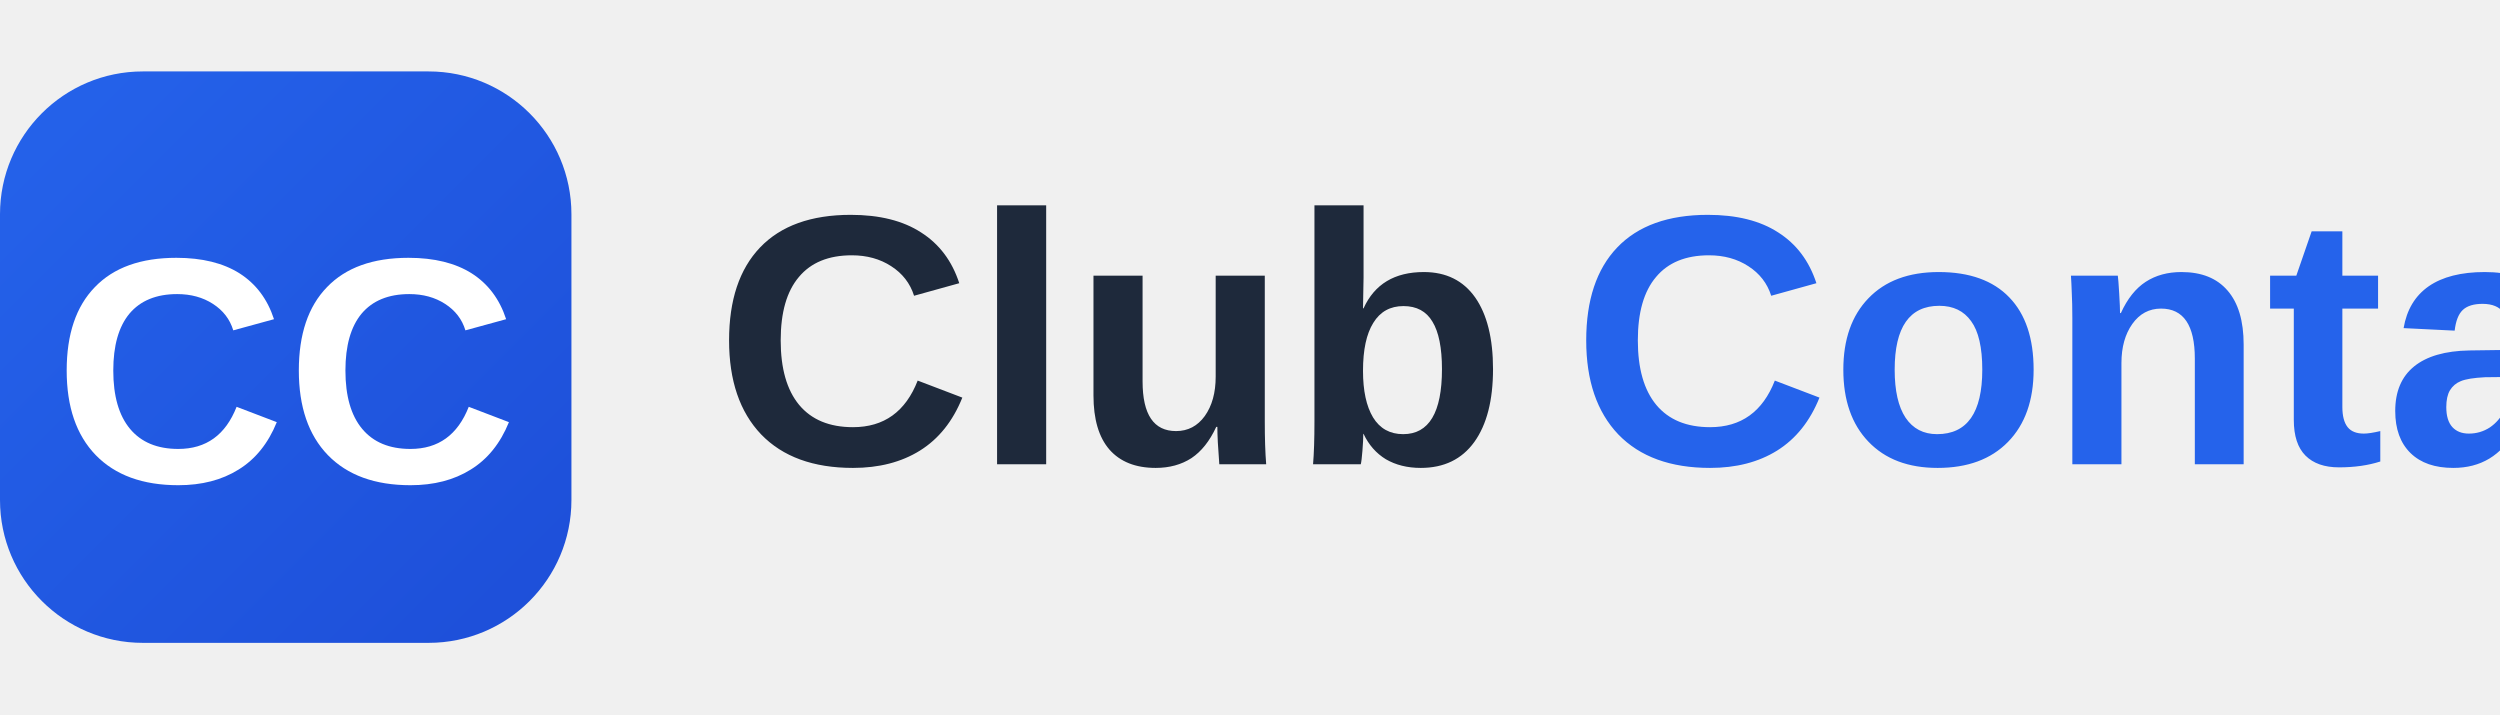
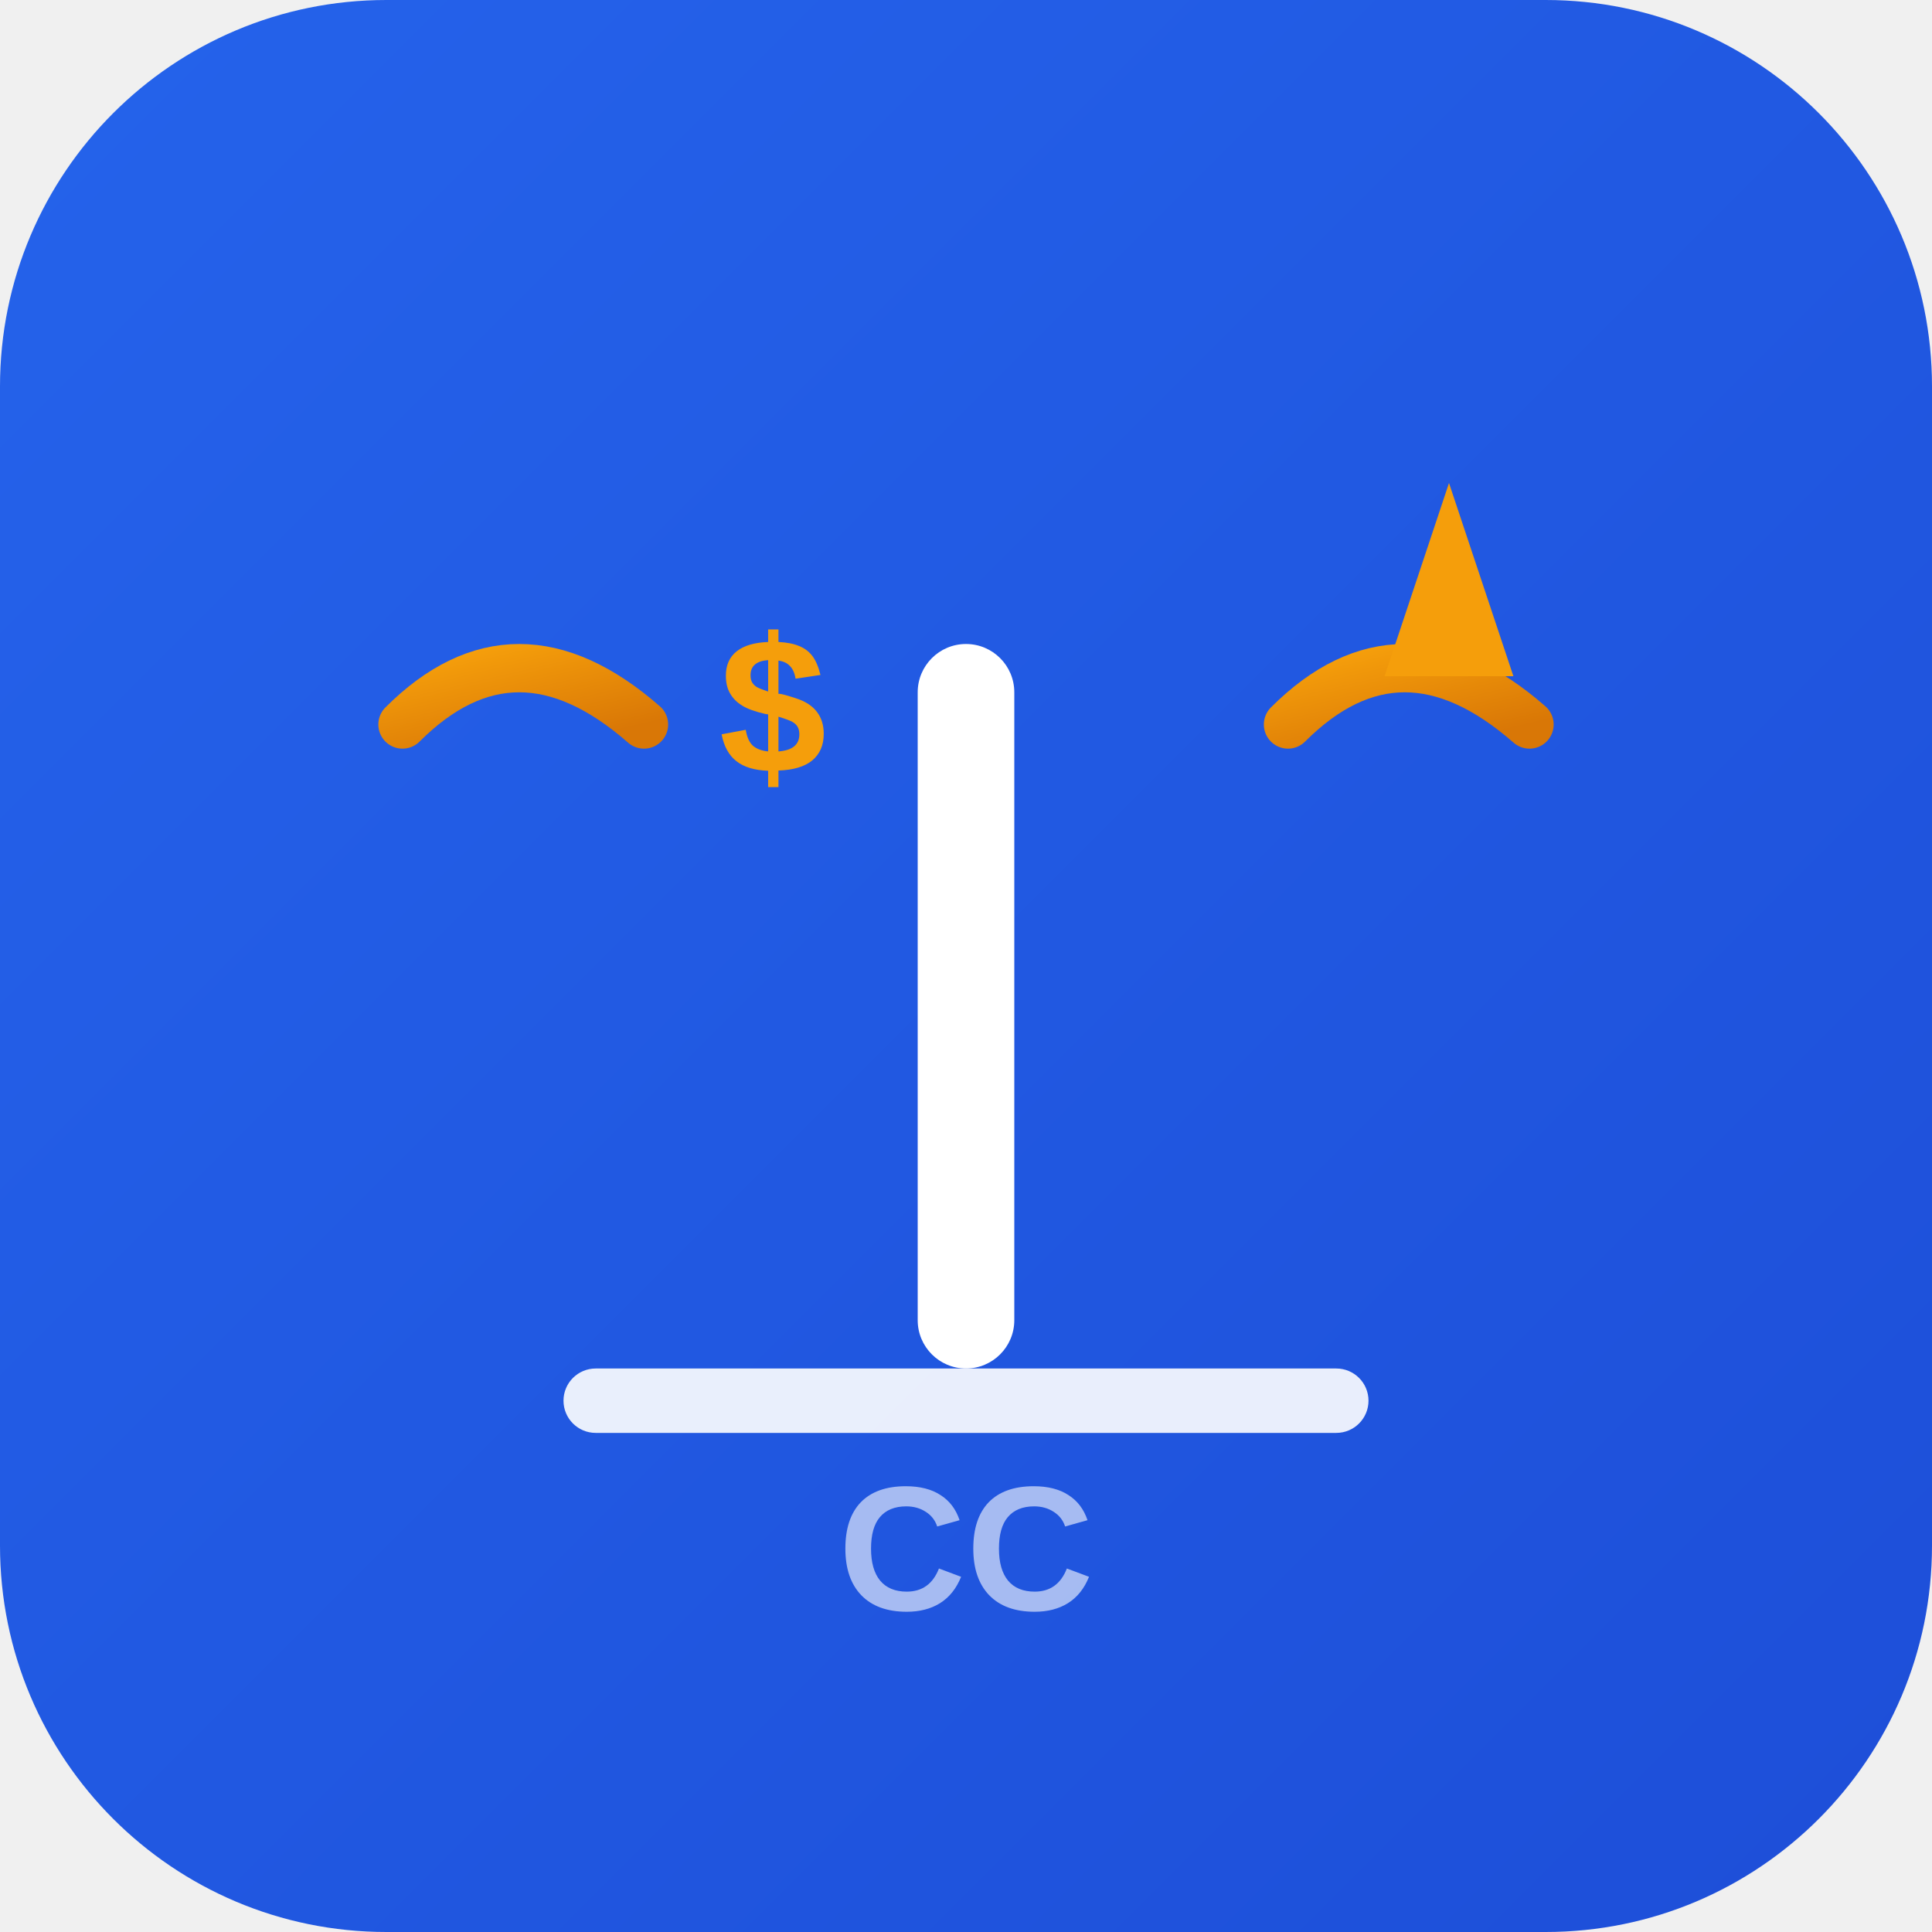
- <svg xmlns="http://www.w3.org/2000/svg" viewBox="0 0 140 40">
+ <svg xmlns="http://www.w3.org/2000/svg" viewBox="0 0 120 120">
  <defs>
-     <linearGradient id="g" x1="0%" y1="0%" x2="100%" y2="100%">
+     <linearGradient id="bg" x1="0%" y1="0%" x2="100%" y2="100%">
      <stop offset="0%" style="stop-color:#2563eb" />
      <stop offset="100%" style="stop-color:#1d4ed8" />
    </linearGradient>
+     <linearGradient id="accent" x1="0%" y1="0%" x2="100%" y2="100%">
+       <stop offset="0%" style="stop-color:#f59e0b" />
+       <stop offset="100%" style="stop-color:#d97706" />
+     </linearGradient>
  </defs>
-   <rect x="0" y="4" width="32" height="32" rx="8" fill="url(#g)" />
-   <text x="16" y="27" font-family="Arial,sans-serif" font-size="18" font-weight="bold" fill="white" text-anchor="middle">CC</text>
-   <text x="40" y="26" font-family="Arial,sans-serif" font-size="20" font-weight="800" fill="#1e293b">Club</text>
-   <text x="88" y="26" font-family="Arial,sans-serif" font-size="20" font-weight="800" fill="#2563eb">Contable</text>
+   <rect width="120" height="120" rx="24" fill="url(#bg)" />
+   <rect x="35" y="85" width="50" height="4" rx="2" fill="white" opacity="0.9" />
+   <rect x="57" y="40" width="6" height="45" rx="3" fill="white" />
+   <path d="M 25 45 Q 32 38 40 45" stroke="url(#accent)" stroke-width="3" fill="none" stroke-linecap="round" />
+   <text x="48" y="48" font-family="Arial,sans-serif" font-size="12" font-weight="bold" fill="#f59e0b" text-anchor="middle">$</text>
+   <path d="M 80 45 Q 87 38 95 45" stroke="url(#accent)" stroke-width="3" fill="none" stroke-linecap="round" />
+   <polygon points="86,42 90,30 94,42" fill="#f59e0b" />
+   <text x="60" y="100" font-family="Arial,sans-serif" font-size="11" font-weight="bold" fill="white" opacity="0.6" text-anchor="middle">CC</text>
</svg>
